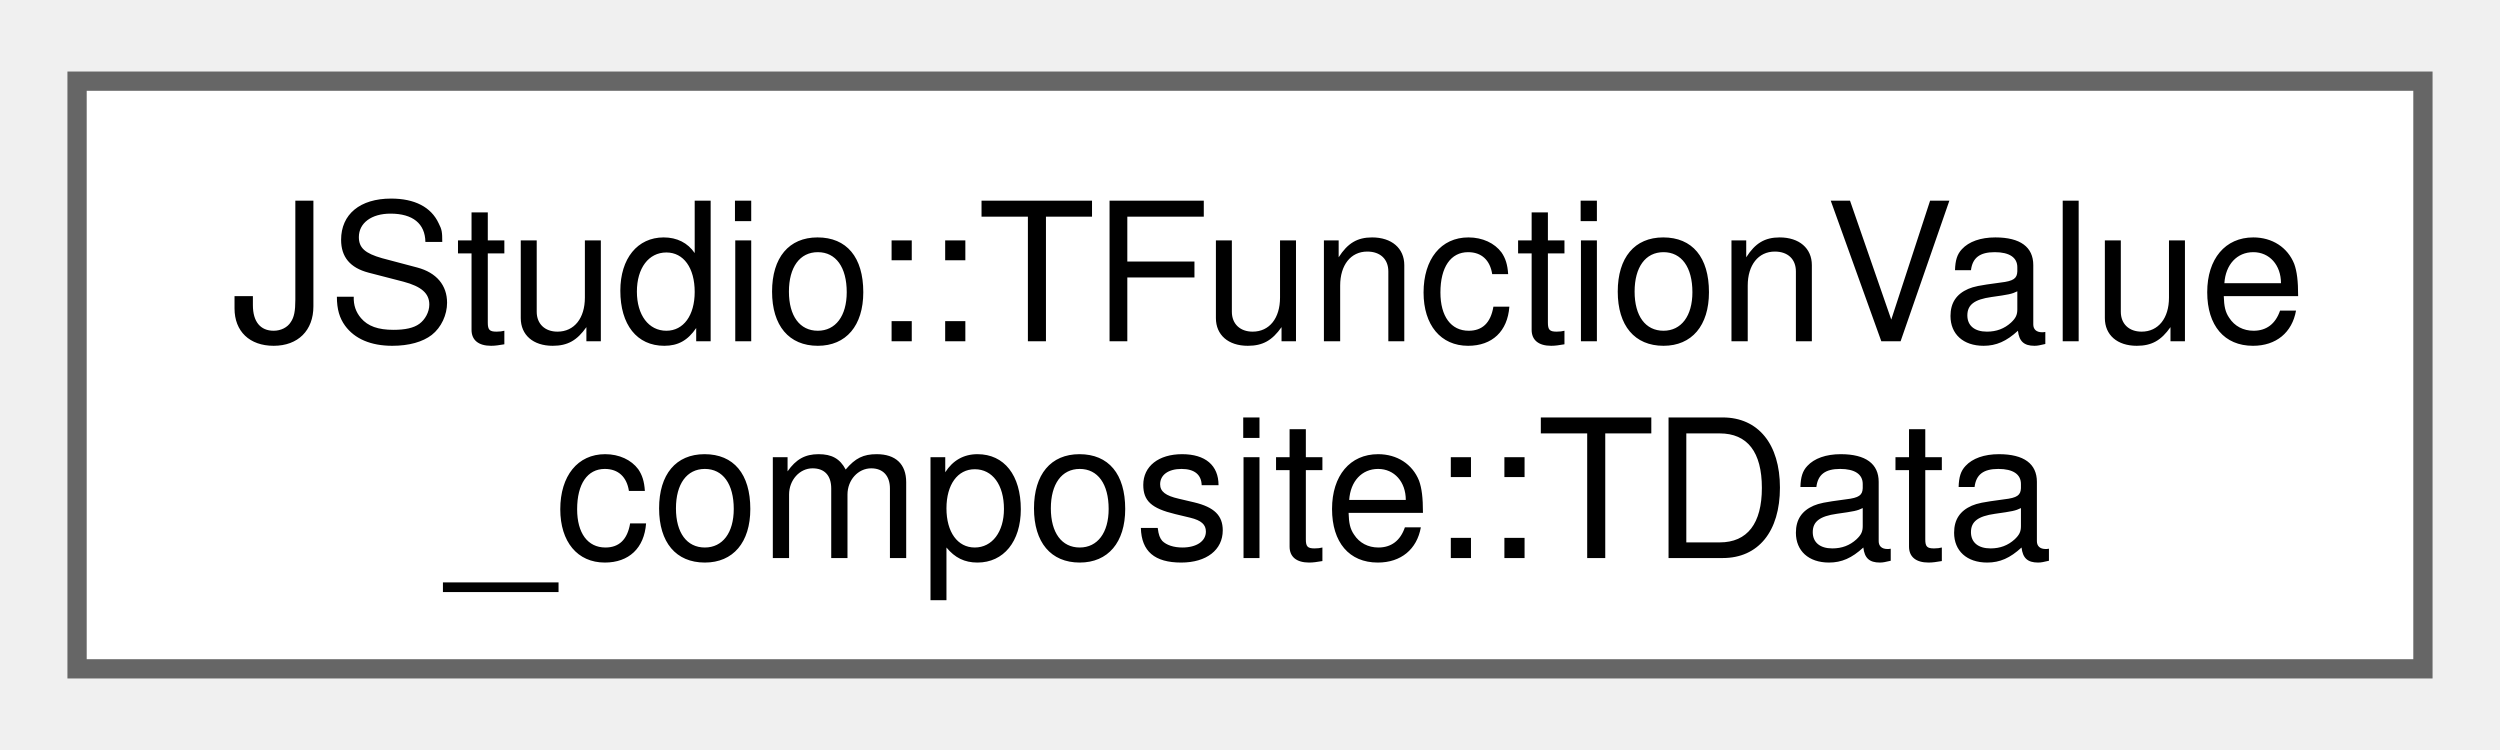
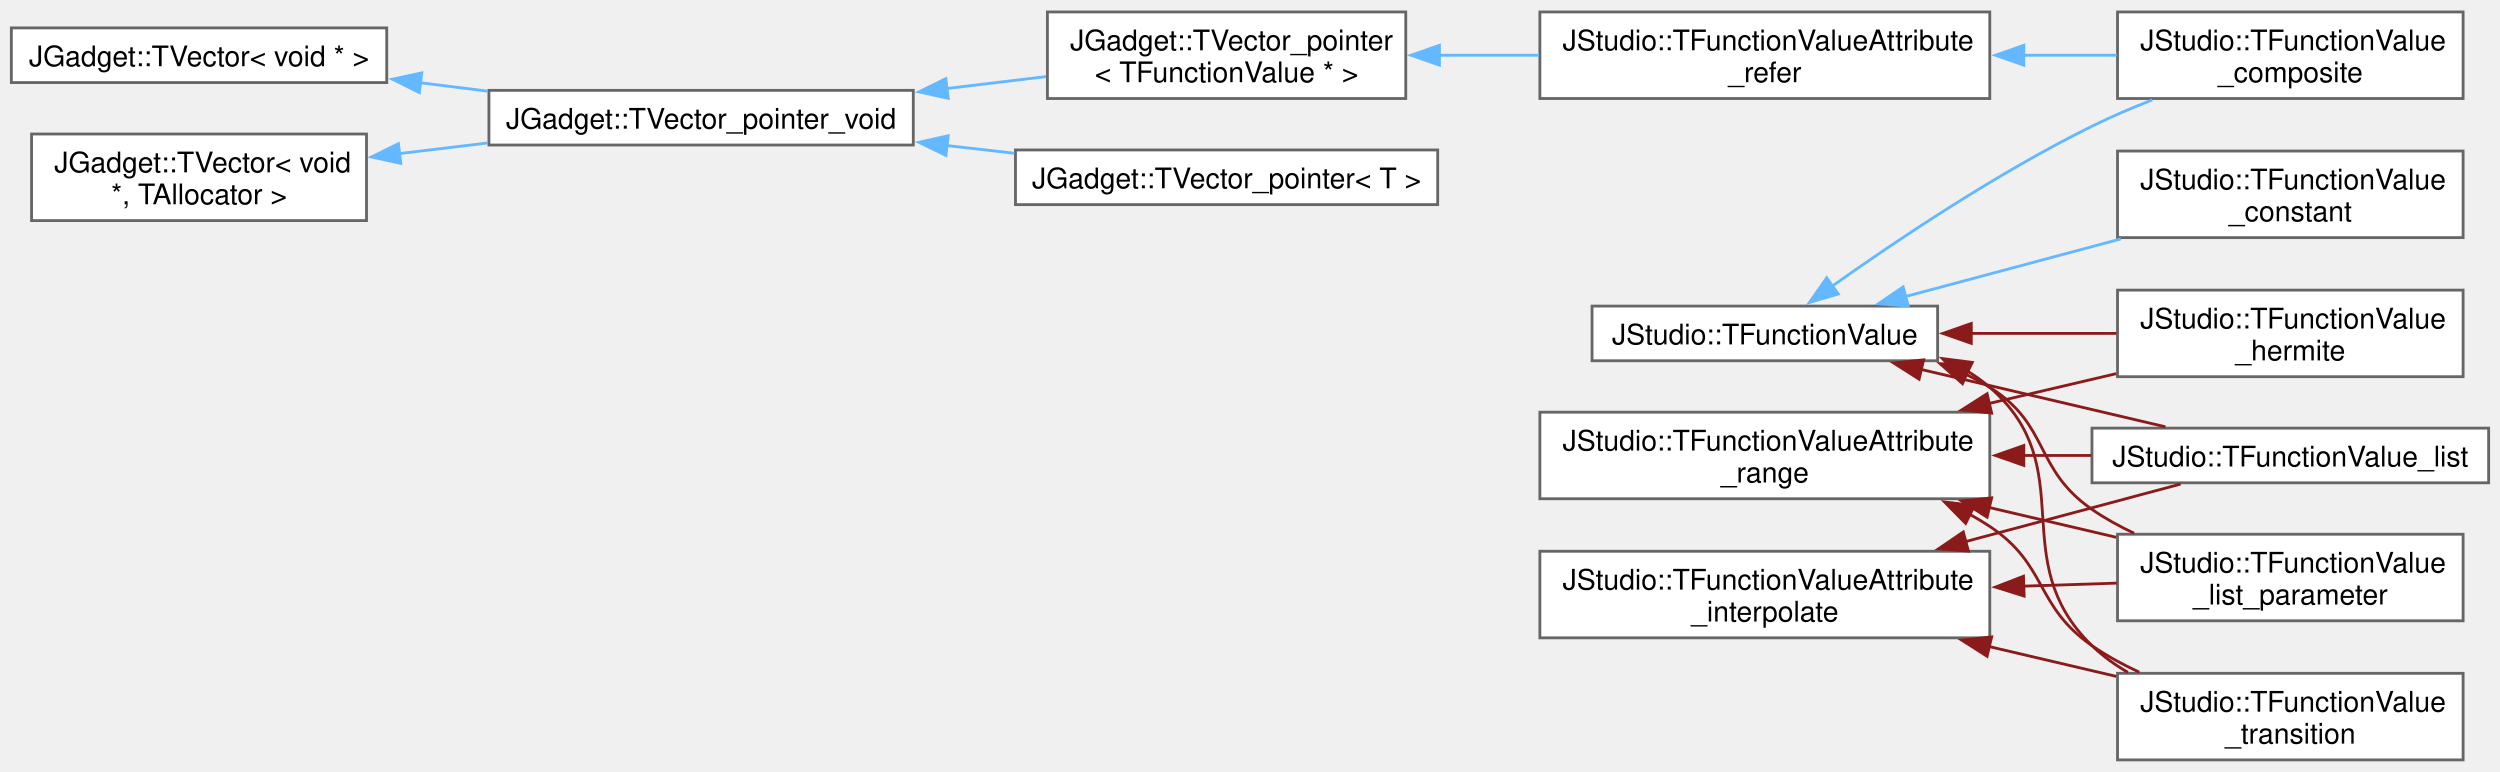
- <svg xmlns="http://www.w3.org/2000/svg" xmlns:xlink="http://www.w3.org/1999/xlink" width="130pt" height="39pt" viewBox="0.00 0.00 129.75 38.50">
-   <g id="graph0" class="graph" transform="scale(1 1) rotate(0) translate(4 34.5)">
+ <svg xmlns="http://www.w3.org/2000/svg" xmlns:xlink="http://www.w3.org/1999/xlink" width="881pt" height="272pt" viewBox="0.00 0.00 880.75 271.50">
+   <g id="graph0" class="graph" transform="scale(1 1) rotate(0) translate(4 267.5)">
    <g id="Node000000" class="node">
      <g id="a_Node000000">
-         <a xlink:href="structJStudio_1_1TFunctionValue__composite_1_1TData.html" target="_top" xlink:title=" ">
-           <polygon fill="white" stroke="#666666" points="121.75,-30.5 0,-30.5 0,0 121.75,0 121.75,-30.5" />
-           <text text-anchor="start" x="8" y="-17" font-family="Helvetica,sans-Serif" font-size="10.00">JStudio::TFunctionValue</text>
-           <text text-anchor="middle" x="60.88" y="-5.75" font-family="Helvetica,sans-Serif" font-size="10.00">_composite::TData</text>
+         <a xlink:href="classJStudio_1_1TFunctionValue.html" target="_top" xlink:title=" ">
+           <polygon fill="white" stroke="#666666" points="678.62,-159.88 556.88,-159.88 556.88,-140.62 678.62,-140.62 678.62,-159.88" />
+           <text text-anchor="middle" x="617.75" y="-146.38" font-family="Helvetica,sans-Serif" font-size="10.00">JStudio::TFunctionValue</text>
+         </a>
+       </g>
+     </g>
+     <g id="Node000001" class="node">
+       <g id="a_Node000001">
+         <a xlink:href="classJStudio_1_1TFunctionValue__composite.html" target="_top" xlink:title=" ">
+           <polygon fill="white" stroke="#666666" points="863.75,-263.5 742,-263.5 742,-233 863.75,-233 863.75,-263.5" />
+           <text text-anchor="start" x="750" y="-250" font-family="Helvetica,sans-Serif" font-size="10.00">JStudio::TFunctionValue</text>
+           <text text-anchor="middle" x="802.88" y="-238.75" font-family="Helvetica,sans-Serif" font-size="10.00">_composite</text>
+         </a>
+       </g>
+     </g>
+     <g id="edge1460_Node000000_Node000001" class="edge">
+       <g id="a_edge1460_Node000000_Node000001">
+         <a xlink:title=" ">
+           <path fill="none" stroke="#63b8ff" d="M641.57,-166.97C664.02,-182.9 699.68,-206.81 733,-223.25 739.73,-226.57 747.02,-229.69 754.25,-232.52" />
+           <polygon fill="#63b8ff" stroke="#63b8ff" points="643.63,-164.14 633.47,-161.15 639.55,-169.83 643.63,-164.14" />
+         </a>
+       </g>
+     </g>
+     <g id="Node000008" class="node">
+       <g id="a_Node000008">
+         <a xlink:href="classJStudio_1_1TFunctionValue__constant.html" target="_top" xlink:title=" ">
+           <polygon fill="white" stroke="#666666" points="863.75,-214.5 742,-214.5 742,-184 863.75,-184 863.75,-214.5" />
+           <text text-anchor="start" x="750" y="-201" font-family="Helvetica,sans-Serif" font-size="10.00">JStudio::TFunctionValue</text>
+           <text text-anchor="middle" x="802.88" y="-189.75" font-family="Helvetica,sans-Serif" font-size="10.00">_constant</text>
+         </a>
+       </g>
+     </g>
+     <g id="edge1461_Node000000_Node000008" class="edge">
+       <g id="a_edge1461_Node000000_Node000008">
+         <a xlink:title=" ">
+           <path fill="none" stroke="#63b8ff" d="M667.26,-163.23C690.55,-169.46 718.66,-176.98 743.15,-183.54" />
+           <polygon fill="#63b8ff" stroke="#63b8ff" points="668.28,-159.88 657.71,-160.68 666.47,-166.64 668.28,-159.88" />
+         </a>
+       </g>
+     </g>
+     <g id="Node000009" class="node">
+       <g id="a_Node000009">
+         <a xlink:href="classJStudio_1_1TFunctionValue__hermite.html" target="_top" xlink:title=" ">
+           <polygon fill="white" stroke="#666666" points="863.75,-165.5 742,-165.5 742,-135 863.75,-135 863.75,-165.5" />
+           <text text-anchor="start" x="750" y="-152" font-family="Helvetica,sans-Serif" font-size="10.00">JStudio::TFunctionValue</text>
+           <text text-anchor="middle" x="802.88" y="-140.75" font-family="Helvetica,sans-Serif" font-size="10.00">_hermite</text>
+         </a>
+       </g>
+     </g>
+     <g id="edge1462_Node000000_Node000009" class="edge">
+       <g id="a_edge1462_Node000000_Node000009">
+         <a xlink:title=" ">
+           <path fill="none" stroke="#8b1a1a" d="M690.01,-150.25C707.07,-150.25 725.12,-150.25 741.62,-150.25" />
+           <polygon fill="#8b1a1a" stroke="#8b1a1a" points="690.48,-146.75 680.48,-150.25 690.48,-153.75 690.48,-146.75" />
+         </a>
+       </g>
+     </g>
+     <g id="Node000011" class="node">
+       <g id="a_Node000011">
+         <a xlink:href="classJStudio_1_1TFunctionValue__list.html" target="_top" xlink:title=" ">
+           <polygon fill="white" stroke="#666666" points="872.75,-116.88 733,-116.88 733,-97.62 872.75,-97.62 872.75,-116.88" />
+           <text text-anchor="middle" x="802.88" y="-103.38" font-family="Helvetica,sans-Serif" font-size="10.00">JStudio::TFunctionValue_list</text>
+         </a>
+       </g>
+     </g>
+     <g id="edge1463_Node000000_Node000011" class="edge">
+       <g id="a_edge1463_Node000000_Node000011">
+         <a xlink:title=" ">
+           <path fill="none" stroke="#8b1a1a" d="M672.7,-137.58C700.19,-131.13 733.15,-123.39 758.89,-117.34" />
+           <polygon fill="#8b1a1a" stroke="#8b1a1a" points="672.09,-134.13 663.16,-139.82 673.69,-140.94 672.09,-134.13" />
+         </a>
+       </g>
+     </g>
+     <g id="Node000013" class="node">
+       <g id="a_Node000013">
+         <a xlink:href="classJStudio_1_1TFunctionValue__list__parameter.html" target="_top" xlink:title=" ">
+           <polygon fill="white" stroke="#666666" points="863.75,-79.5 742,-79.5 742,-49 863.75,-49 863.75,-79.5" />
+           <text text-anchor="start" x="750" y="-66" font-family="Helvetica,sans-Serif" font-size="10.00">JStudio::TFunctionValue</text>
+           <text text-anchor="middle" x="802.88" y="-54.75" font-family="Helvetica,sans-Serif" font-size="10.00">_list_parameter</text>
+         </a>
+       </g>
+     </g>
+     <g id="edge1464_Node000000_Node000013" class="edge">
+       <g id="a_edge1464_Node000000_Node000013">
+         <a xlink:title=" ">
+           <path fill="none" stroke="#8b1a1a" d="M688.44,-135.89C691.4,-134.49 694.27,-132.94 697,-131.25 718.17,-118.1 712.49,-102.42 733,-88.25 737.58,-85.08 742.63,-82.3 747.84,-79.85" />
+           <polygon fill="#8b1a1a" stroke="#8b1a1a" points="687.4,-132.54 679.48,-139.59 690.06,-139.01 687.4,-132.54" />
+         </a>
+       </g>
+     </g>
+     <g id="Node000014" class="node">
+       <g id="a_Node000014">
+         <a xlink:href="classJStudio_1_1TFunctionValue__transition.html" target="_top" xlink:title=" ">
+           <polygon fill="white" stroke="#666666" points="863.75,-30.5 742,-30.5 742,0 863.75,0 863.75,-30.5" />
+           <text text-anchor="start" x="750" y="-17" font-family="Helvetica,sans-Serif" font-size="10.00">JStudio::TFunctionValue</text>
+           <text text-anchor="middle" x="802.88" y="-5.75" font-family="Helvetica,sans-Serif" font-size="10.00">_transition</text>
+         </a>
+       </g>
+     </g>
+     <g id="edge1465_Node000000_Node000014" class="edge">
+       <g id="a_edge1465_Node000000_Node000014">
+         <a xlink:title=" ">
+           <path fill="none" stroke="#8b1a1a" d="M689.03,-137.02C691.85,-135.32 694.53,-133.4 697,-131.25 729.81,-102.7 701.81,-70.56 733,-40.25 736.74,-36.62 741.05,-33.5 745.65,-30.84" />
+           <polygon fill="#8b1a1a" stroke="#8b1a1a" points="687.7,-133.78 680.32,-141.38 690.83,-140.04 687.7,-133.78" />
+         </a>
+       </g>
+     </g>
+     <g id="Node000012" class="node">
+       <g id="a_Node000012">
+         <a xlink:href="classJStudio_1_1TFunctionValueAttribute__interpolate.html" target="_top" xlink:title=" ">
+           <polygon fill="white" stroke="#666666" points="697,-73.5 538.5,-73.5 538.5,-43 697,-43 697,-73.5" />
+           <text text-anchor="start" x="546.5" y="-60" font-family="Helvetica,sans-Serif" font-size="10.00">JStudio::TFunctionValueAttribute</text>
+           <text text-anchor="middle" x="617.75" y="-48.75" font-family="Helvetica,sans-Serif" font-size="10.00">_interpolate</text>
+         </a>
+       </g>
+     </g>
+     <g id="edge1466_Node000012_Node000011" class="edge">
+       <g id="a_edge1466_Node000012_Node000011">
+         <a xlink:title=" ">
+           <path fill="none" stroke="#8b1a1a" d="M688.32,-76.87C714.11,-83.77 742.37,-91.33 764.24,-97.18" />
+           <polygon fill="#8b1a1a" stroke="#8b1a1a" points="689.47,-73.55 678.91,-74.35 687.67,-80.31 689.47,-73.55" />
+         </a>
+       </g>
+     </g>
+     <g id="edge1467_Node000012_Node000013" class="edge">
+       <g id="a_edge1467_Node000012_Node000013">
+         <a xlink:title=" ">
+           <path fill="none" stroke="#8b1a1a" d="M708.66,-61.2C719.88,-61.56 731.13,-61.93 741.75,-62.28" />
+           <polygon fill="#8b1a1a" stroke="#8b1a1a" points="709.1,-57.71 698.99,-60.88 708.87,-64.7 709.1,-57.71" />
+         </a>
+       </g>
+     </g>
+     <g id="edge1468_Node000012_Node000014" class="edge">
+       <g id="a_edge1468_Node000012_Node000014">
+         <a xlink:title=" ">
+           <path fill="none" stroke="#8b1a1a" d="M696.49,-39.99C711.56,-36.46 727.13,-32.8 741.54,-29.42" />
+           <polygon fill="#8b1a1a" stroke="#8b1a1a" points="696.05,-36.5 687.11,-42.2 697.65,-43.32 696.05,-36.5" />
+         </a>
+       </g>
+     </g>
+     <g id="Node000010" class="node">
+       <g id="a_Node000010">
+         <a xlink:href="classJStudio_1_1TFunctionValueAttribute__range.html" target="_top" xlink:title=" ">
+           <polygon fill="white" stroke="#666666" points="697,-122.5 538.5,-122.5 538.5,-92 697,-92 697,-122.5" />
+           <text text-anchor="start" x="546.5" y="-109" font-family="Helvetica,sans-Serif" font-size="10.00">JStudio::TFunctionValueAttribute</text>
+           <text text-anchor="middle" x="617.75" y="-97.75" font-family="Helvetica,sans-Serif" font-size="10.00">_range</text>
+         </a>
+       </g>
+     </g>
+     <g id="edge1469_Node000010_Node000009" class="edge">
+       <g id="a_edge1469_Node000010_Node000009">
+         <a xlink:title=" ">
+           <path fill="none" stroke="#8b1a1a" d="M696.49,-125.51C711.56,-129.04 727.13,-132.7 741.54,-136.08" />
+           <polygon fill="#8b1a1a" stroke="#8b1a1a" points="697.65,-122.18 687.11,-123.3 696.05,-129 697.65,-122.18" />
+         </a>
+       </g>
+     </g>
+     <g id="edge1470_Node000010_Node000011" class="edge">
+       <g id="a_edge1470_Node000010_Node000011">
+         <a xlink:title=" ">
+           <path fill="none" stroke="#8b1a1a" d="M708.81,-107.25C716.85,-107.25 724.91,-107.25 732.73,-107.25" />
+           <polygon fill="#8b1a1a" stroke="#8b1a1a" points="708.99,-103.75 698.99,-107.25 708.99,-110.75 708.99,-103.75" />
+         </a>
+       </g>
+     </g>
+     <g id="edge1471_Node000010_Node000013" class="edge">
+       <g id="a_edge1471_Node000010_Node000013">
+         <a xlink:title=" ">
+           <path fill="none" stroke="#8b1a1a" d="M696.49,-88.99C711.56,-85.46 727.13,-81.8 741.54,-78.42" />
+           <polygon fill="#8b1a1a" stroke="#8b1a1a" points="696.05,-85.5 687.11,-91.2 697.65,-92.32 696.05,-85.5" />
+         </a>
+       </g>
+     </g>
+     <g id="edge1472_Node000010_Node000014" class="edge">
+       <g id="a_edge1472_Node000010_Node000014">
+         <a xlink:title=" ">
+           <path fill="none" stroke="#8b1a1a" d="M689.97,-86.49C692.39,-85.16 694.74,-83.75 697,-82.25 717.49,-68.66 712.78,-54.24 733,-40.25 738.13,-36.7 743.81,-33.6 749.66,-30.9" />
+           <polygon fill="#8b1a1a" stroke="#8b1a1a" points="688.5,-83.32 681.06,-90.86 691.58,-89.6 688.5,-83.32" />
+         </a>
+       </g>
+     </g>
+     <g id="Node000006" class="node">
+       <g id="a_Node000006">
+         <a xlink:href="structJGadget_1_1TVector.html" target="_top" xlink:title=" ">
+           <polygon fill="white" stroke="#666666" points="132.25,-257.88 0,-257.88 0,-238.62 132.25,-238.62 132.25,-257.88" />
+           <text text-anchor="middle" x="66.12" y="-244.38" font-family="Helvetica,sans-Serif" font-size="10.00">JGadget::TVector&lt; void * &gt;</text>
+         </a>
+       </g>
+     </g>
+     <g id="Node000004" class="node">
+       <g id="a_Node000004">
+         <a xlink:href="structJGadget_1_1TVector__pointer__void.html" target="_top" xlink:title=" ">
+           <polygon fill="white" stroke="#666666" points="317.75,-235.88 168.25,-235.88 168.25,-216.62 317.75,-216.62 317.75,-235.88" />
+           <text text-anchor="middle" x="243" y="-222.38" font-family="Helvetica,sans-Serif" font-size="10.00">JGadget::TVector_pointer_void</text>
+         </a>
+       </g>
+     </g>
+     <g id="edge1473_Node000006_Node000004" class="edge">
+       <g id="a_edge1473_Node000006_Node000004">
+         <a xlink:title=" ">
+           <path fill="none" stroke="#63b8ff" d="M144.14,-238.56C152,-237.57 159.97,-236.57 167.79,-235.59" />
+           <polygon fill="#63b8ff" stroke="#63b8ff" points="143.73,-235.09 134.24,-239.81 144.6,-242.03 143.73,-235.09" />
+         </a>
+       </g>
+     </g>
+     <g id="Node000003" class="node">
+       <g id="a_Node000003">
+         <a xlink:href="structJGadget_1_1TVector__pointer.html" target="_top" xlink:title=" ">
+           <polygon fill="white" stroke="#666666" points="491.25,-263.5 365,-263.5 365,-233 491.25,-233 491.25,-263.5" />
+           <text text-anchor="start" x="373" y="-250" font-family="Helvetica,sans-Serif" font-size="10.00">JGadget::TVector_pointer</text>
+           <text text-anchor="middle" x="428.12" y="-238.75" font-family="Helvetica,sans-Serif" font-size="10.00">&lt; TFunctionValue * &gt;</text>
+         </a>
+       </g>
+     </g>
+     <g id="edge1474_Node000004_Node000003" class="edge">
+       <g id="a_edge1474_Node000004_Node000003">
+         <a xlink:title=" ">
+           <path fill="none" stroke="#63b8ff" d="M329.48,-236.52C341.29,-237.94 353.24,-239.37 364.53,-240.73" />
+           <polygon fill="#63b8ff" stroke="#63b8ff" points="330.07,-233.06 319.72,-235.35 329.23,-240.01 330.07,-233.06" />
+         </a>
+       </g>
+     </g>
+     <g id="Node000005" class="node">
+       <g id="a_Node000005">
+         <a xlink:href="structJGadget_1_1TVector__pointer.html" target="_top" xlink:title=" ">
+           <polygon fill="white" stroke="#666666" points="502.5,-214.88 353.75,-214.88 353.75,-195.62 502.5,-195.62 502.5,-214.88" />
+           <text text-anchor="middle" x="428.12" y="-201.38" font-family="Helvetica,sans-Serif" font-size="10.00">JGadget::TVector_pointer&lt; T &gt;</text>
+         </a>
+       </g>
+     </g>
+     <g id="edge1477_Node000004_Node000005" class="edge">
+       <g id="a_edge1477_Node000004_Node000005">
+         <a xlink:title=" ">
+           <path fill="none" stroke="#63b8ff" d="M329.46,-216.45C337.46,-215.53 345.52,-214.61 353.39,-213.71" />
+           <polygon fill="#63b8ff" stroke="#63b8ff" points="329.26,-212.95 319.72,-217.57 330.06,-219.9 329.26,-212.95" />
+         </a>
+       </g>
+     </g>
+     <g id="Node000002" class="node">
+       <g id="a_Node000002">
+         <a xlink:href="classJStudio_1_1TFunctionValueAttribute__refer.html" target="_top" xlink:title=" ">
+           <polygon fill="white" stroke="#666666" points="697,-263.5 538.5,-263.5 538.5,-233 697,-233 697,-263.5" />
+           <text text-anchor="start" x="546.5" y="-250" font-family="Helvetica,sans-Serif" font-size="10.00">JStudio::TFunctionValueAttribute</text>
+           <text text-anchor="middle" x="617.75" y="-238.75" font-family="Helvetica,sans-Serif" font-size="10.00">_refer</text>
+         </a>
+       </g>
+     </g>
+     <g id="edge1475_Node000003_Node000002" class="edge">
+       <g id="a_edge1475_Node000003_Node000002">
+         <a xlink:title=" ">
+           <path fill="none" stroke="#63b8ff" d="M502.99,-248.25C514.55,-248.25 526.53,-248.25 538.19,-248.25" />
+           <polygon fill="#63b8ff" stroke="#63b8ff" points="503.11,-244.75 493.11,-248.25 503.11,-251.75 503.11,-244.75" />
+         </a>
+       </g>
+     </g>
+     <g id="edge1476_Node000002_Node000001" class="edge">
+       <g id="a_edge1476_Node000002_Node000001">
+         <a xlink:title=" ">
+           <path fill="none" stroke="#63b8ff" d="M708.66,-248.25C719.88,-248.25 731.13,-248.25 741.75,-248.25" />
+           <polygon fill="#63b8ff" stroke="#63b8ff" points="708.99,-244.75 698.99,-248.25 708.99,-251.75 708.99,-244.75" />
+         </a>
+       </g>
+     </g>
+     <g id="Node000007" class="node">
+       <g id="a_Node000007">
+         <a xlink:href="structJGadget_1_1TVector.html" target="_top" xlink:title=" ">
+           <polygon fill="white" stroke="#666666" points="125.12,-220.5 7.12,-220.5 7.12,-190 125.12,-190 125.12,-220.5" />
+           <text text-anchor="start" x="15.12" y="-207" font-family="Helvetica,sans-Serif" font-size="10.00">JGadget::TVector&lt; void</text>
+           <text text-anchor="middle" x="66.12" y="-195.75" font-family="Helvetica,sans-Serif" font-size="10.00"> *, TAllocator &gt;</text>
+         </a>
+       </g>
+     </g>
+     <g id="edge1478_Node000007_Node000004" class="edge">
+       <g id="a_edge1478_Node000007_Node000004">
+         <a xlink:title=" ">
+           <path fill="none" stroke="#63b8ff" d="M136.73,-213.61C146.96,-214.84 157.53,-216.11 167.85,-217.35" />
+           <polygon fill="#63b8ff" stroke="#63b8ff" points="137.2,-210.14 126.86,-212.42 136.37,-217.09 137.2,-210.14" />
        </a>
      </g>
    </g>
  </g>
</svg>
